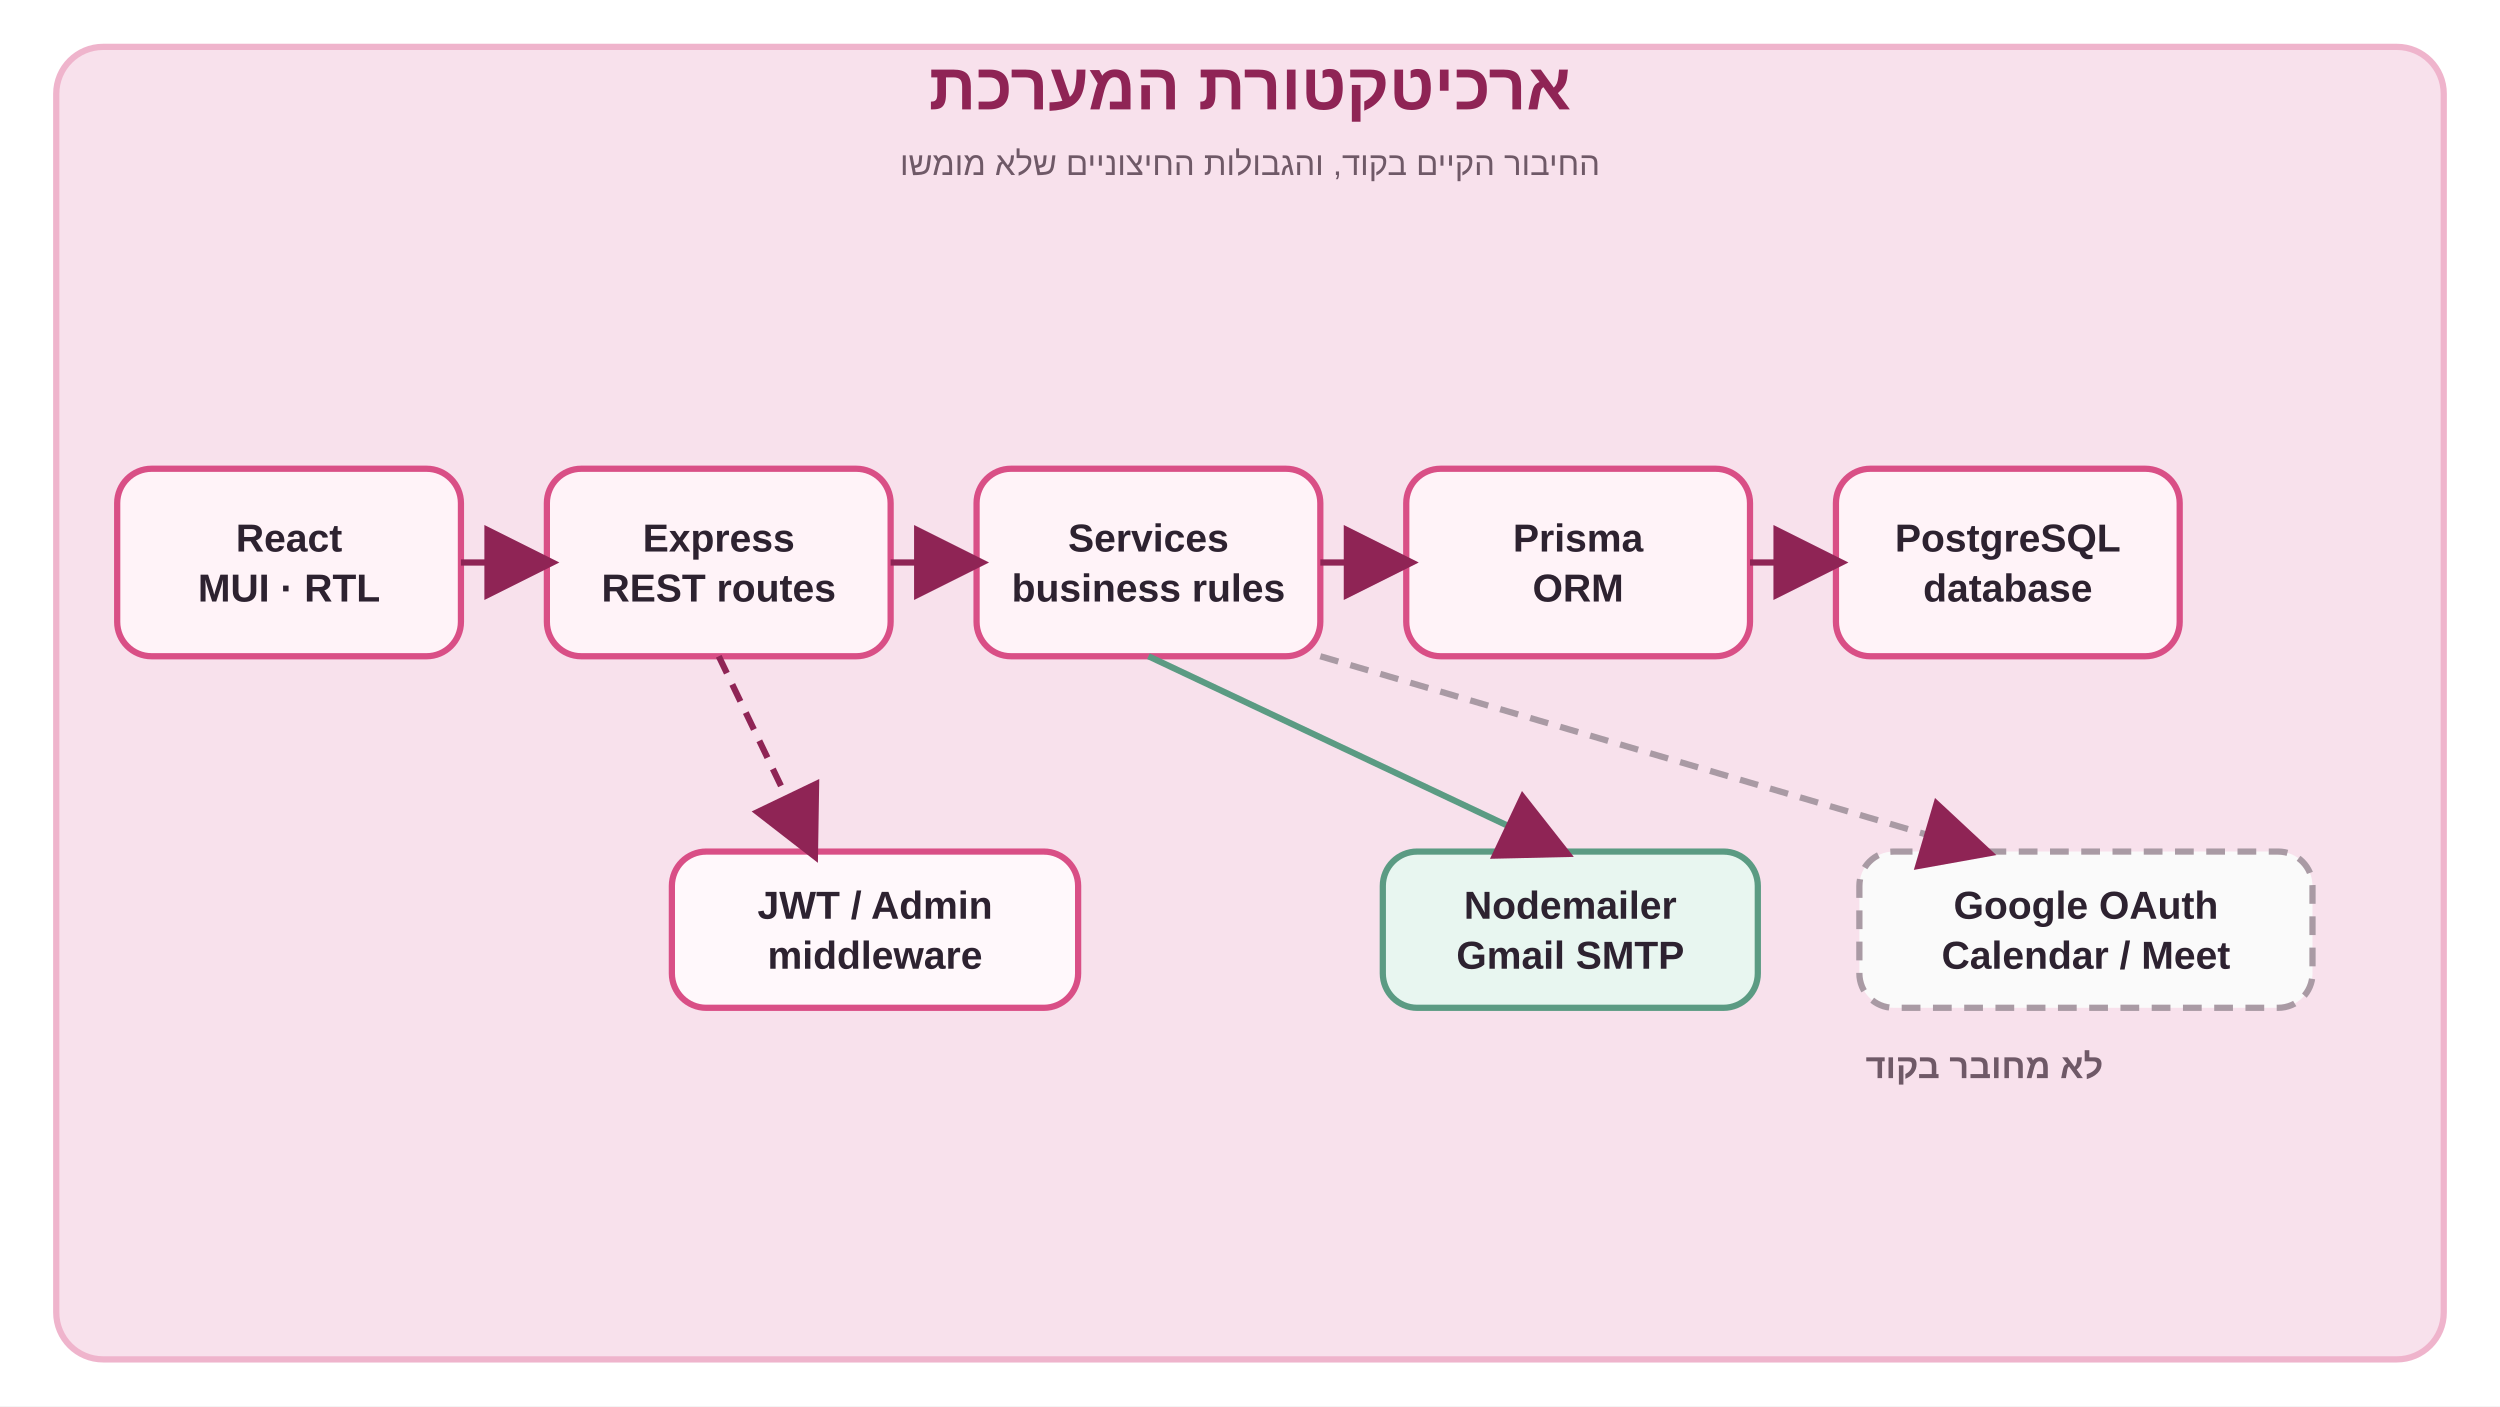
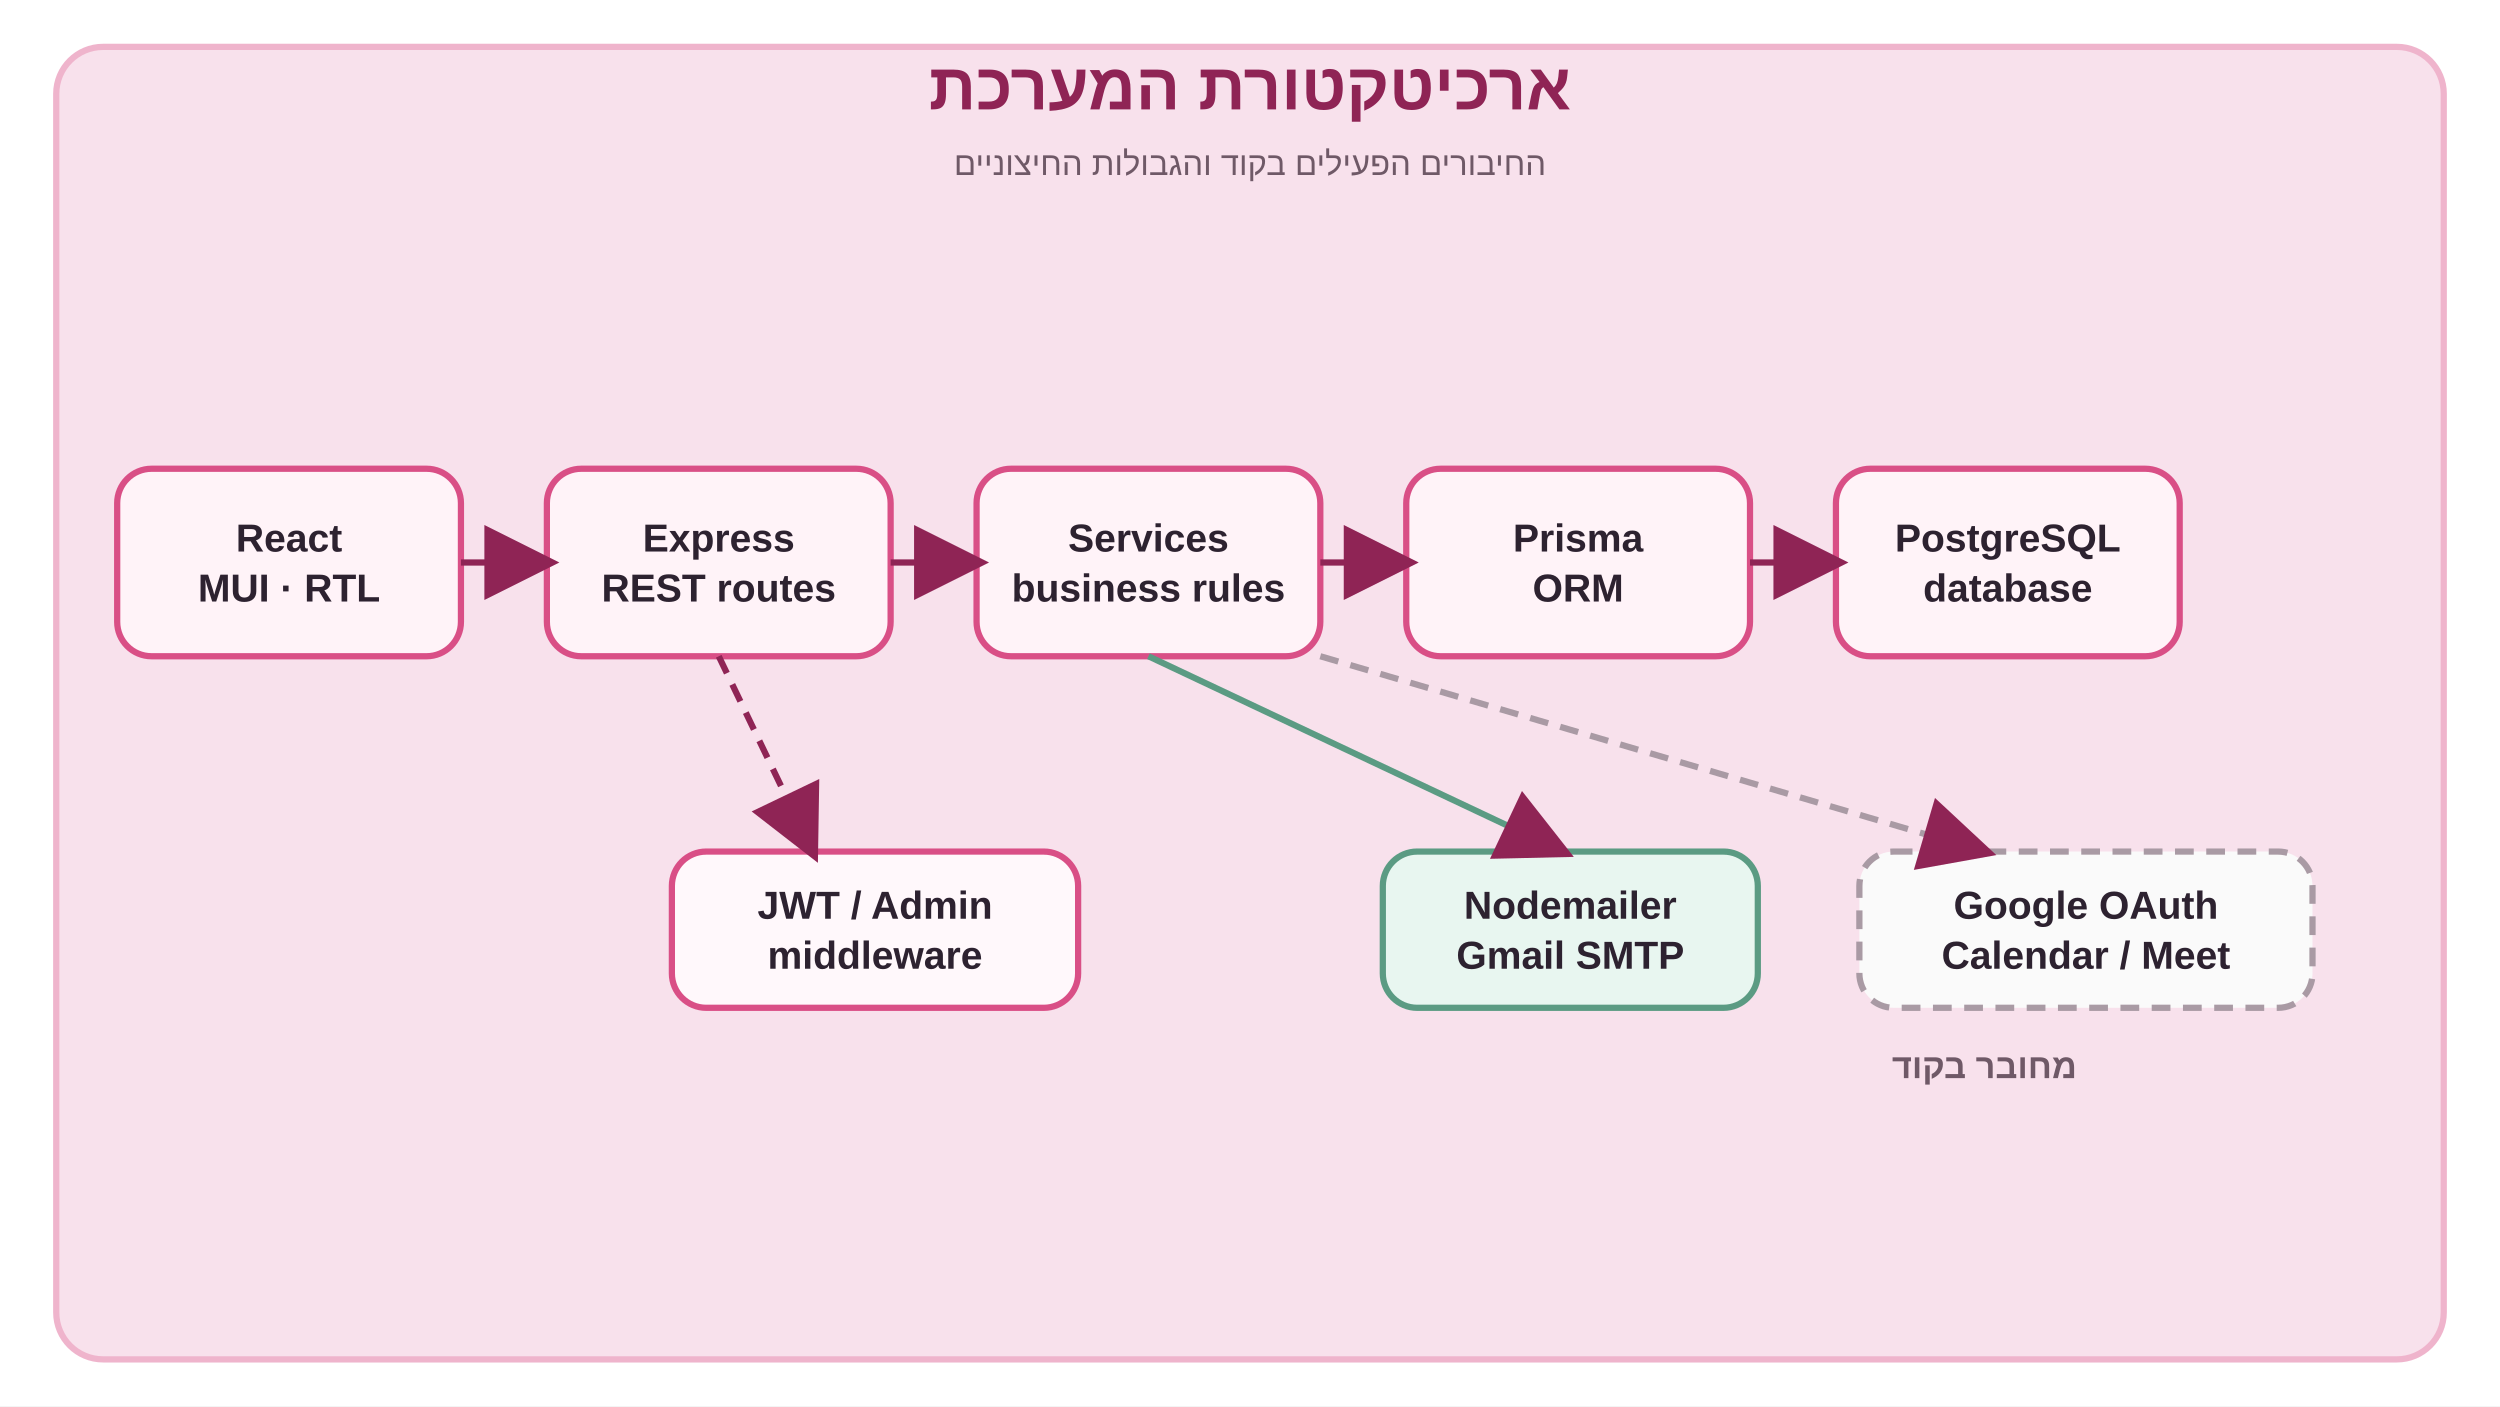
<svg xmlns="http://www.w3.org/2000/svg" width="1600" height="900" viewBox="0 0 1600 900">
  <defs>
    <marker id="arrow" markerWidth="12" markerHeight="12" refX="10" refY="6" orient="auto">
      <path d="M0,0 L12,6 L0,12 z" fill="#8f2455" />
    </marker>
  </defs>
  <rect width="1600" height="900" fill="#ffffff" />
  <rect x="36" y="30" width="1528" height="840" rx="30" fill="#f8e1ec" stroke="#efb4cc" stroke-width="4" />
  <text x="800" y="70" fill="#8f2455" font-family="Arial, Noto Sans Hebrew, sans-serif" font-size="42px" font-weight="800" text-anchor="middle" direction="rtl">ארכיטקטורת המערכת</text>
-   <text x="800" y="112" fill="#6f5967" font-family="Arial, Noto Sans Hebrew, sans-serif" font-size="21px" font-weight="500" text-anchor="middle" direction="rtl">החיבור הקיים בקוד, והגבולות החיצוניים שלא מומשו</text>
+   <text x="800" y="112" fill="#6f5967" font-family="Arial, Noto Sans Hebrew, sans-serif" font-size="21px" font-weight="500" text-anchor="middle" direction="rtl">החיבורים הפעילים בקוד והגבולות החיצוניים</text>
  <rect x="75" y="300" width="220" height="120" rx="22" fill="#fff3f8" stroke="#d94f86" stroke-width="4" />
  <text x="185.0" y="353.0" fill="#2d2230" font-family="Arial, Noto Sans Hebrew, sans-serif" font-size="25px" font-weight="700" text-anchor="middle" direction="rtl">React</text>
  <text x="185.0" y="385.0" fill="#2d2230" font-family="Arial, Noto Sans Hebrew, sans-serif" font-size="25px" font-weight="700" text-anchor="middle" direction="rtl">MUI · RTL</text>
  <rect x="350" y="300" width="220" height="120" rx="22" fill="#fff3f8" stroke="#d94f86" stroke-width="4" />
  <text x="460.0" y="353.0" fill="#2d2230" font-family="Arial, Noto Sans Hebrew, sans-serif" font-size="25px" font-weight="700" text-anchor="middle" direction="rtl">Express</text>
  <text x="460.0" y="385.0" fill="#2d2230" font-family="Arial, Noto Sans Hebrew, sans-serif" font-size="25px" font-weight="700" text-anchor="middle" direction="rtl">REST routes</text>
  <rect x="625" y="300" width="220" height="120" rx="22" fill="#fff3f8" stroke="#d94f86" stroke-width="4" />
  <text x="735.0" y="353.0" fill="#2d2230" font-family="Arial, Noto Sans Hebrew, sans-serif" font-size="25px" font-weight="700" text-anchor="middle" direction="rtl">Services</text>
  <text x="735.0" y="385.0" fill="#2d2230" font-family="Arial, Noto Sans Hebrew, sans-serif" font-size="25px" font-weight="700" text-anchor="middle" direction="rtl">business rules</text>
  <rect x="900" y="300" width="220" height="120" rx="22" fill="#fff3f8" stroke="#d94f86" stroke-width="4" />
  <text x="1010.0" y="353.0" fill="#2d2230" font-family="Arial, Noto Sans Hebrew, sans-serif" font-size="25px" font-weight="700" text-anchor="middle" direction="rtl">Prisma</text>
  <text x="1010.0" y="385.0" fill="#2d2230" font-family="Arial, Noto Sans Hebrew, sans-serif" font-size="25px" font-weight="700" text-anchor="middle" direction="rtl">ORM</text>
  <rect x="1175" y="300" width="220" height="120" rx="22" fill="#fff3f8" stroke="#d94f86" stroke-width="4" />
  <text x="1285.0" y="353.0" fill="#2d2230" font-family="Arial, Noto Sans Hebrew, sans-serif" font-size="25px" font-weight="700" text-anchor="middle" direction="rtl">PostgreSQL</text>
  <text x="1285.0" y="385.0" fill="#2d2230" font-family="Arial, Noto Sans Hebrew, sans-serif" font-size="25px" font-weight="700" text-anchor="middle" direction="rtl">database</text>
  <line x1="295" y1="360" x2="350" y2="360" stroke="#8f2455" stroke-width="4" marker-end="url(#arrow)" />
  <line x1="570" y1="360" x2="625" y2="360" stroke="#8f2455" stroke-width="4" marker-end="url(#arrow)" />
  <line x1="845" y1="360" x2="900" y2="360" stroke="#8f2455" stroke-width="4" marker-end="url(#arrow)" />
  <line x1="1120" y1="360" x2="1175" y2="360" stroke="#8f2455" stroke-width="4" marker-end="url(#arrow)" />
  <rect x="430" y="545" width="260" height="100" rx="22" fill="#fff8fb" stroke="#d94f86" stroke-width="4" />
  <text x="560.0" y="588.0" fill="#2d2230" font-family="Arial, Noto Sans Hebrew, sans-serif" font-size="25px" font-weight="700" text-anchor="middle" direction="rtl">JWT / Admin</text>
  <text x="560.0" y="620.0" fill="#2d2230" font-family="Arial, Noto Sans Hebrew, sans-serif" font-size="25px" font-weight="700" text-anchor="middle" direction="rtl">middleware</text>
  <line x1="460" y1="420" x2="520" y2="545" stroke="#8f2455" stroke-width="4" stroke-dasharray="12 8" marker-end="url(#arrow)" />
  <rect x="885" y="545" width="240" height="100" rx="22" fill="#e8f6f0" stroke="#5b9b83" stroke-width="4" />
  <text x="1005.0" y="588.0" fill="#2d2230" font-family="Arial, Noto Sans Hebrew, sans-serif" font-size="25px" font-weight="700" text-anchor="middle" direction="rtl">Nodemailer</text>
  <text x="1005.0" y="620.0" fill="#2d2230" font-family="Arial, Noto Sans Hebrew, sans-serif" font-size="25px" font-weight="700" text-anchor="middle" direction="rtl">Gmail SMTP</text>
  <line x1="735" y1="420" x2="1000" y2="545" stroke="#5b9b83" stroke-width="4" marker-end="url(#arrow)" />
  <rect x="1190" y="545" width="290" height="100" rx="22" fill="#fafafa" stroke="#a99aa4" stroke-width="4" stroke-dasharray="12 8" />
  <text x="1335.0" y="588.0" fill="#2d2230" font-family="Arial, Noto Sans Hebrew, sans-serif" font-size="25px" font-weight="700" text-anchor="middle" direction="rtl">Google OAuth</text>
  <text x="1335.0" y="620.0" fill="#2d2230" font-family="Arial, Noto Sans Hebrew, sans-serif" font-size="25px" font-weight="700" text-anchor="middle" direction="rtl">Calendar / Meet</text>
  <line x1="845" y1="420" x2="1270" y2="545" stroke="#a99aa4" stroke-width="4" stroke-dasharray="12 8" marker-end="url(#arrow)" />
-   <text x="1270" y="690" fill="#6f5967" font-family="Arial, Noto Sans Hebrew, sans-serif" font-size="22px" font-weight="700" text-anchor="middle" direction="rtl">לא מחובר בקוד</text>
+   <text x="1270" y="690" fill="#6f5967" font-family="Arial, Noto Sans Hebrew, sans-serif" font-size="22px" font-weight="700" text-anchor="middle" direction="rtl">מחובר בקוד</text>
</svg>
